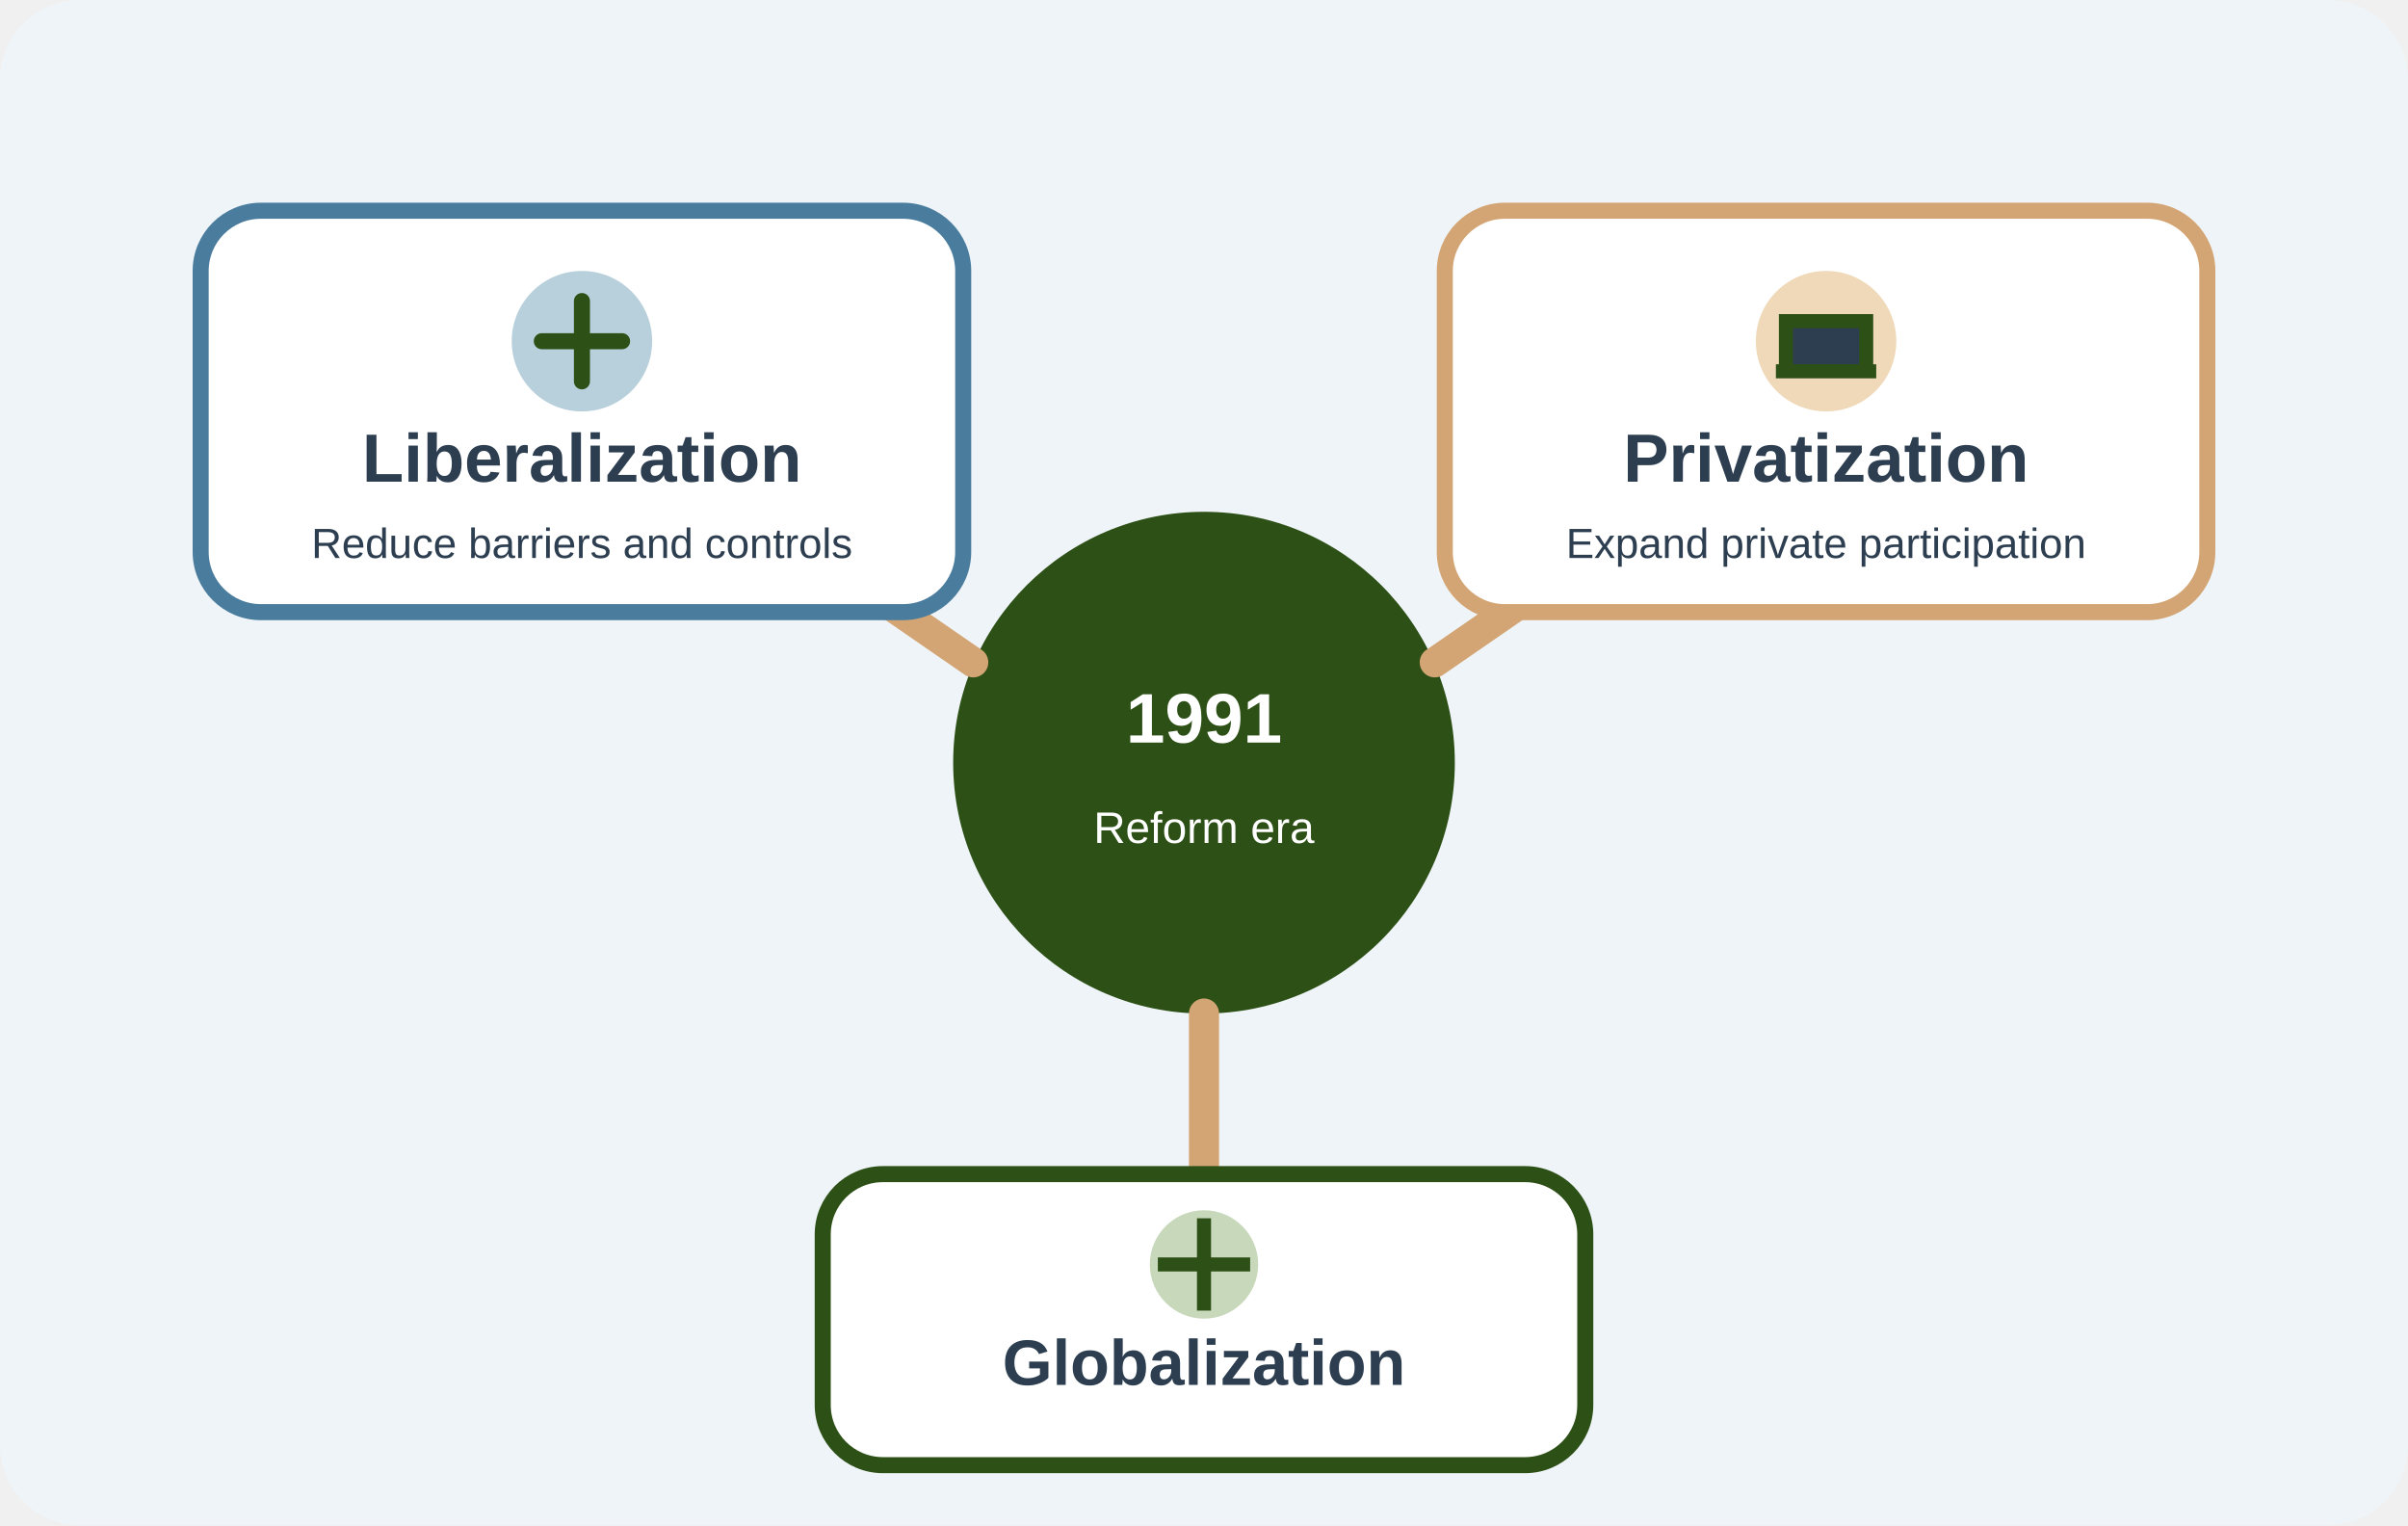
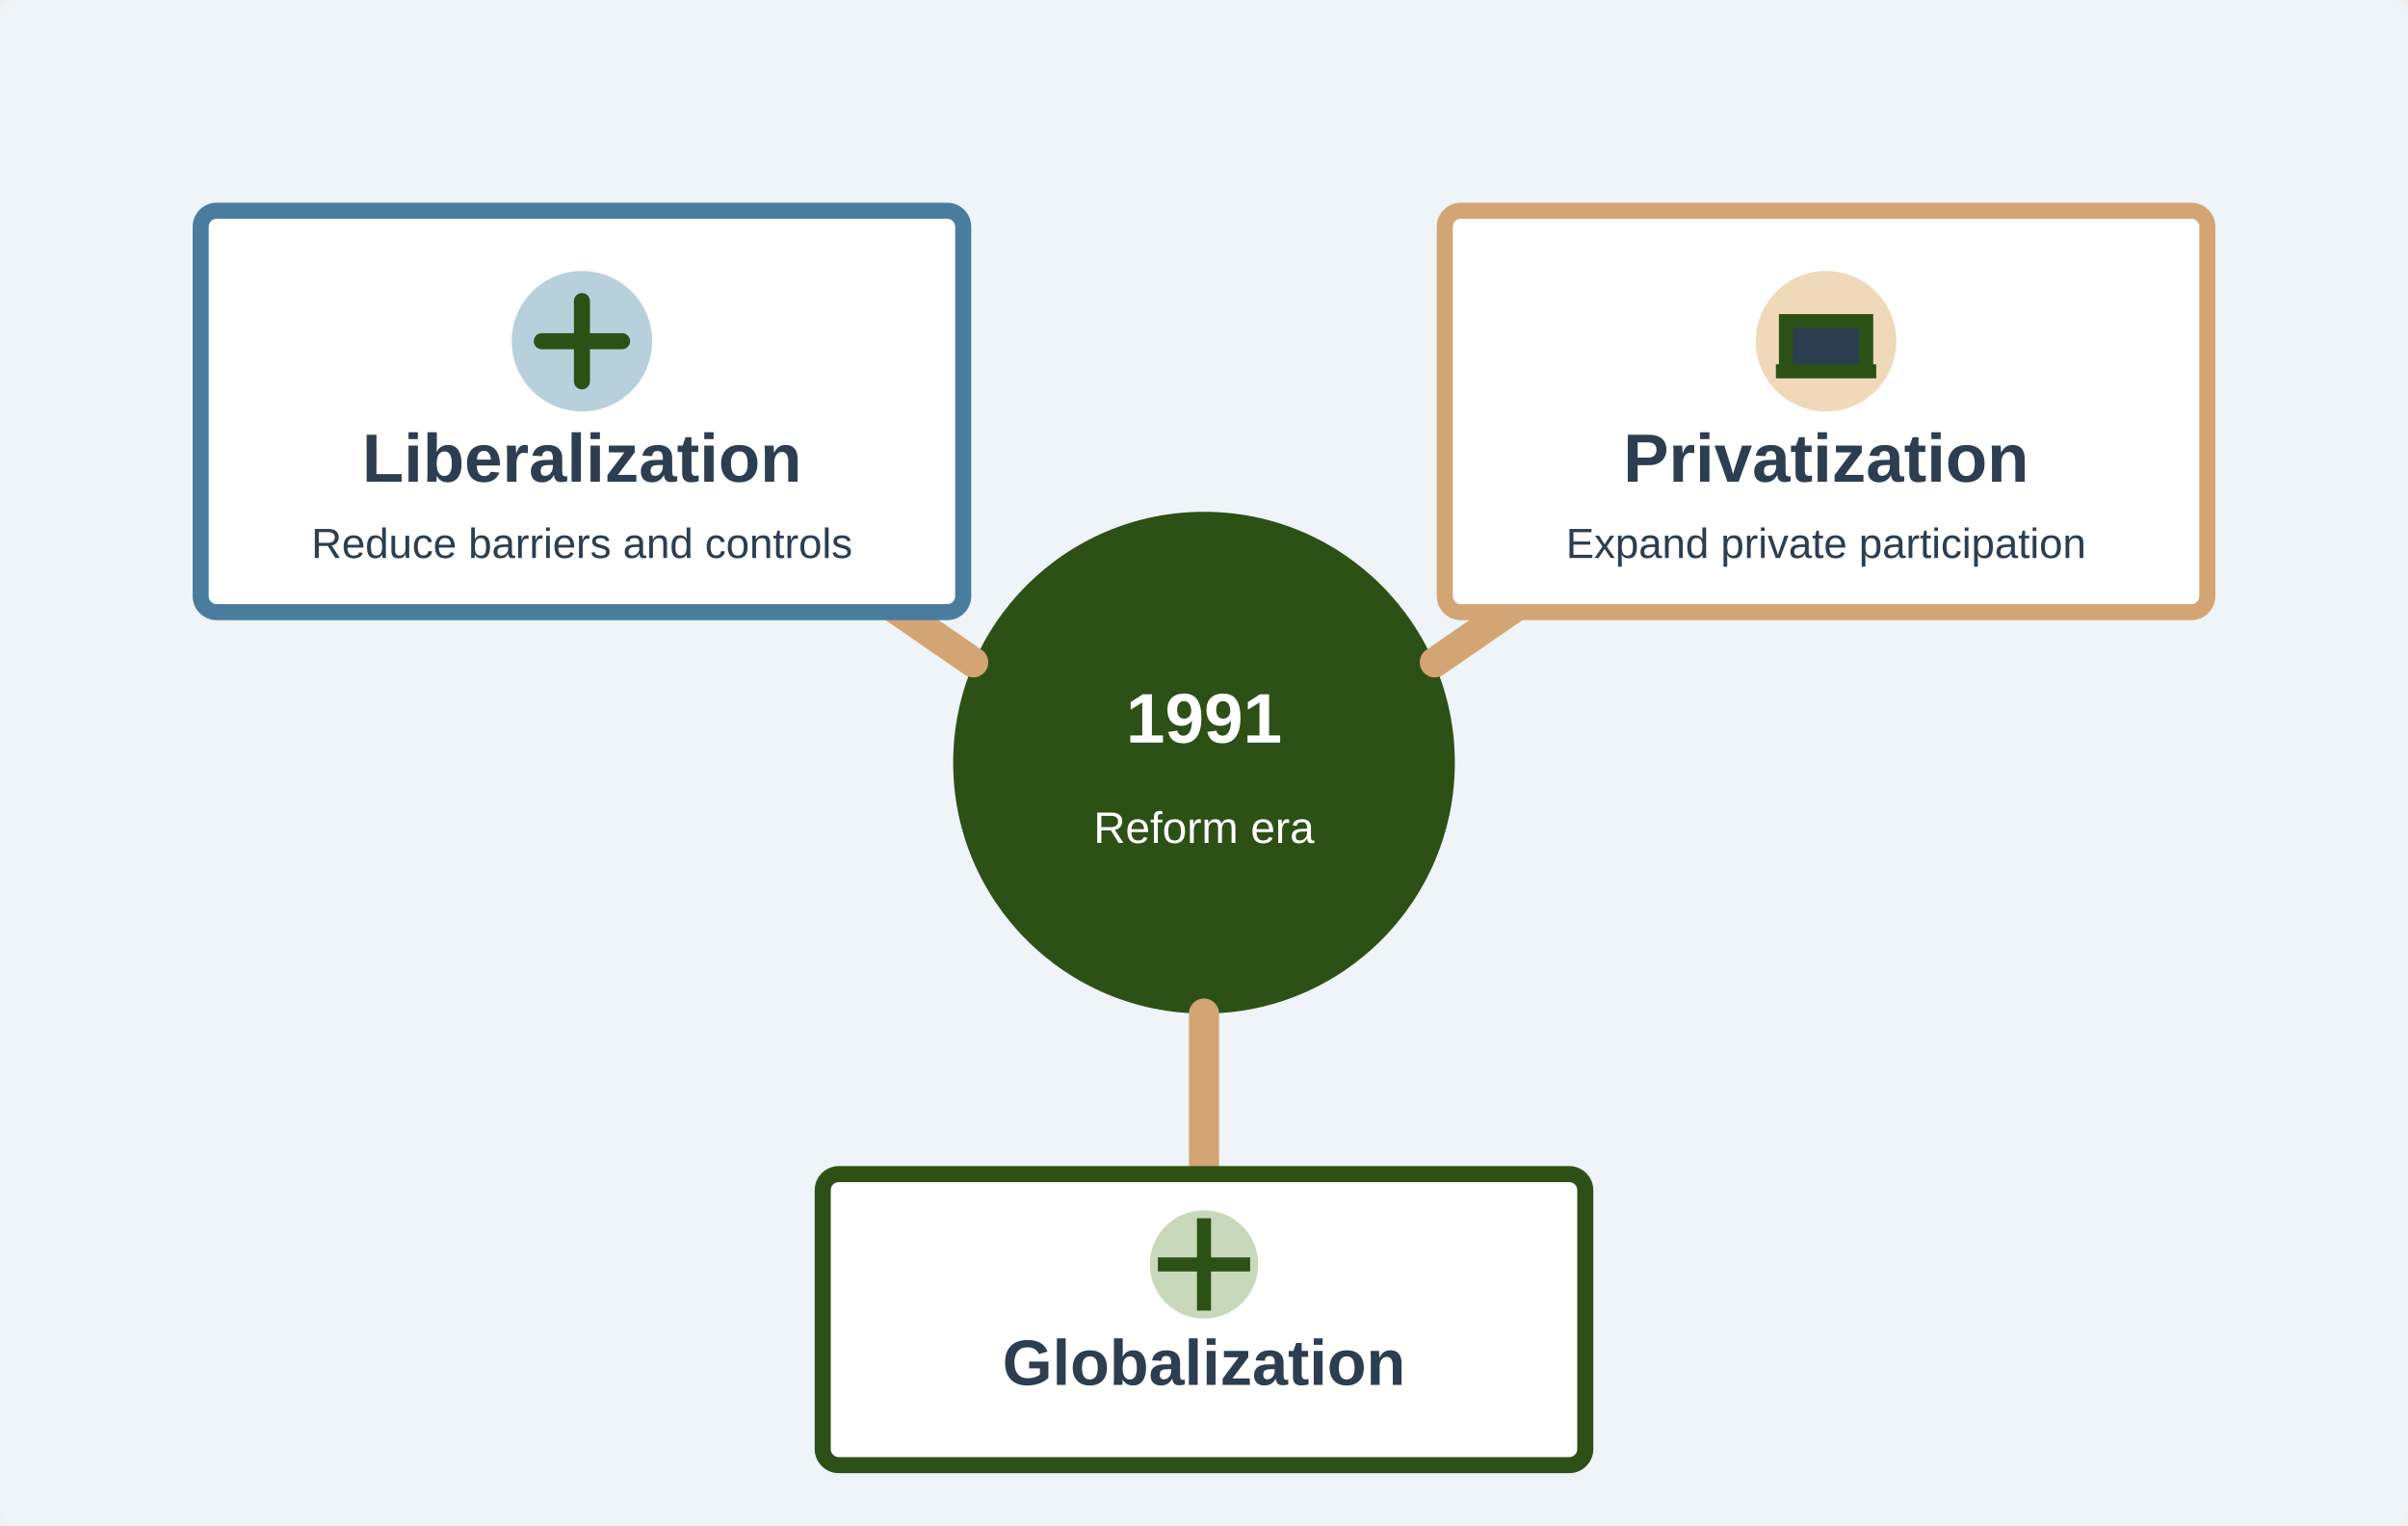
<svg xmlns="http://www.w3.org/2000/svg" viewBox="0 0 1200 760" role="img" aria-labelledby="title desc">
-   <rect width="1200" height="760" rx="40" fill="#eef4f7" />
+   <rect width="1200" height="760" rx="8" fill="#eef4f7" />
  <circle cx="600" cy="380" r="125" fill="#2d5016" />
  <text x="600" y="370" font-family="Arial,sans-serif" font-size="35" font-weight="700" text-anchor="middle" fill="white">1991</text>
  <text x="600" y="420" font-family="Arial,sans-serif" font-size="22" text-anchor="middle" fill="#fff">Reform era</text>
  <g font-family="Arial,sans-serif" text-anchor="middle" fill="#2c3e50">
    <path d="M485 330 340 230M715 330 860 230M600 505v90" stroke="#d4a574" stroke-width="15" stroke-linecap="round" />
-     <rect x="100" y="105" width="380" height="200" rx="30" fill="#fff" stroke="#4a7c9e" stroke-width="8" />
+     <rect x="100" y="105" width="380" height="200" rx="8" fill="#fff" stroke="#4a7c9e" stroke-width="8" />
    <circle cx="290" cy="170" r="35" fill="#b8d0dc" />
    <path d="M270 170h40m-20-20v40" stroke="#2d5016" stroke-width="8" stroke-linecap="round" />
    <text x="290" y="240" font-size="34" font-weight="700">Liberalization</text>
    <text x="290" y="278" font-size="21">Reduce barriers and controls</text>
-     <rect x="720" y="105" width="380" height="200" rx="30" fill="#fff" stroke="#d4a574" stroke-width="8" />
+     <rect x="720" y="105" width="380" height="200" rx="8" fill="#fff" stroke="#d4a574" stroke-width="8" />
    <circle cx="910" cy="170" r="35" fill="#efd9b9" />
    <path d="M890 185v-25h40v25m-45 0h50" stroke="#2d5016" stroke-width="7" />
    <text x="910" y="240" font-size="34" font-weight="700">Privatization</text>
    <text x="910" y="278" font-size="21">Expand private participation</text>
-     <rect x="410" y="585" width="380" height="145" rx="30" fill="#fff" stroke="#2d5016" stroke-width="8" />
+     <rect x="410" y="585" width="380" height="145" rx="8" fill="#fff" stroke="#2d5016" stroke-width="8" />
    <circle cx="600" cy="630" r="27" fill="#c8d8bb" />
    <path d="M577 630h46m-23-23v46" stroke="#2d5016" stroke-width="7" />
    <text x="600" y="690" font-size="32" font-weight="700">Globalization</text>
  </g>
</svg>
